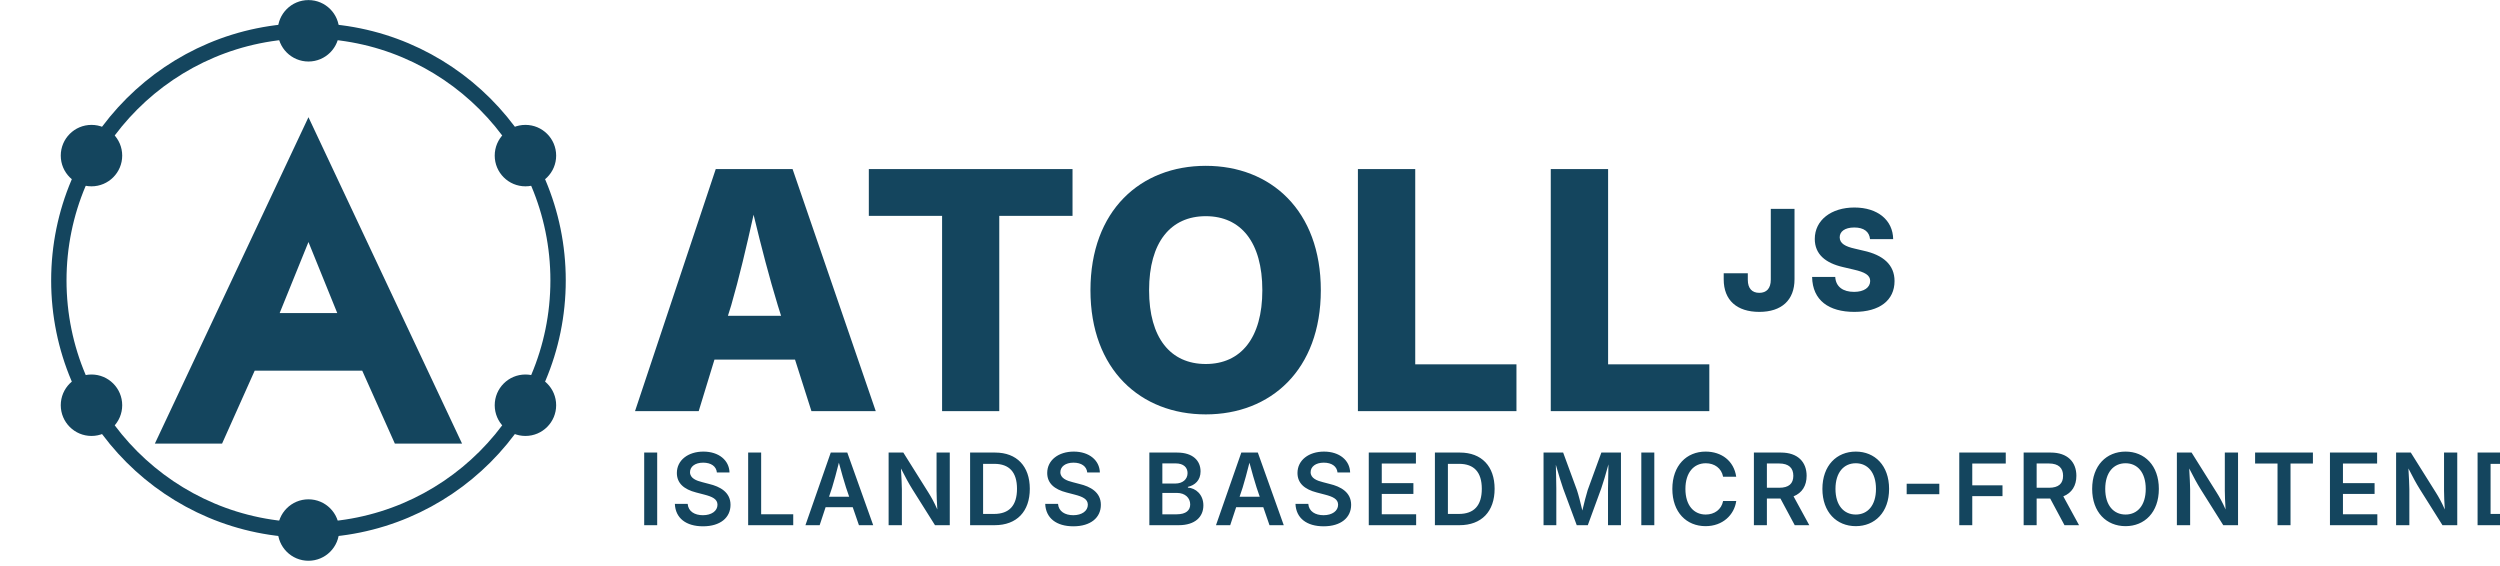
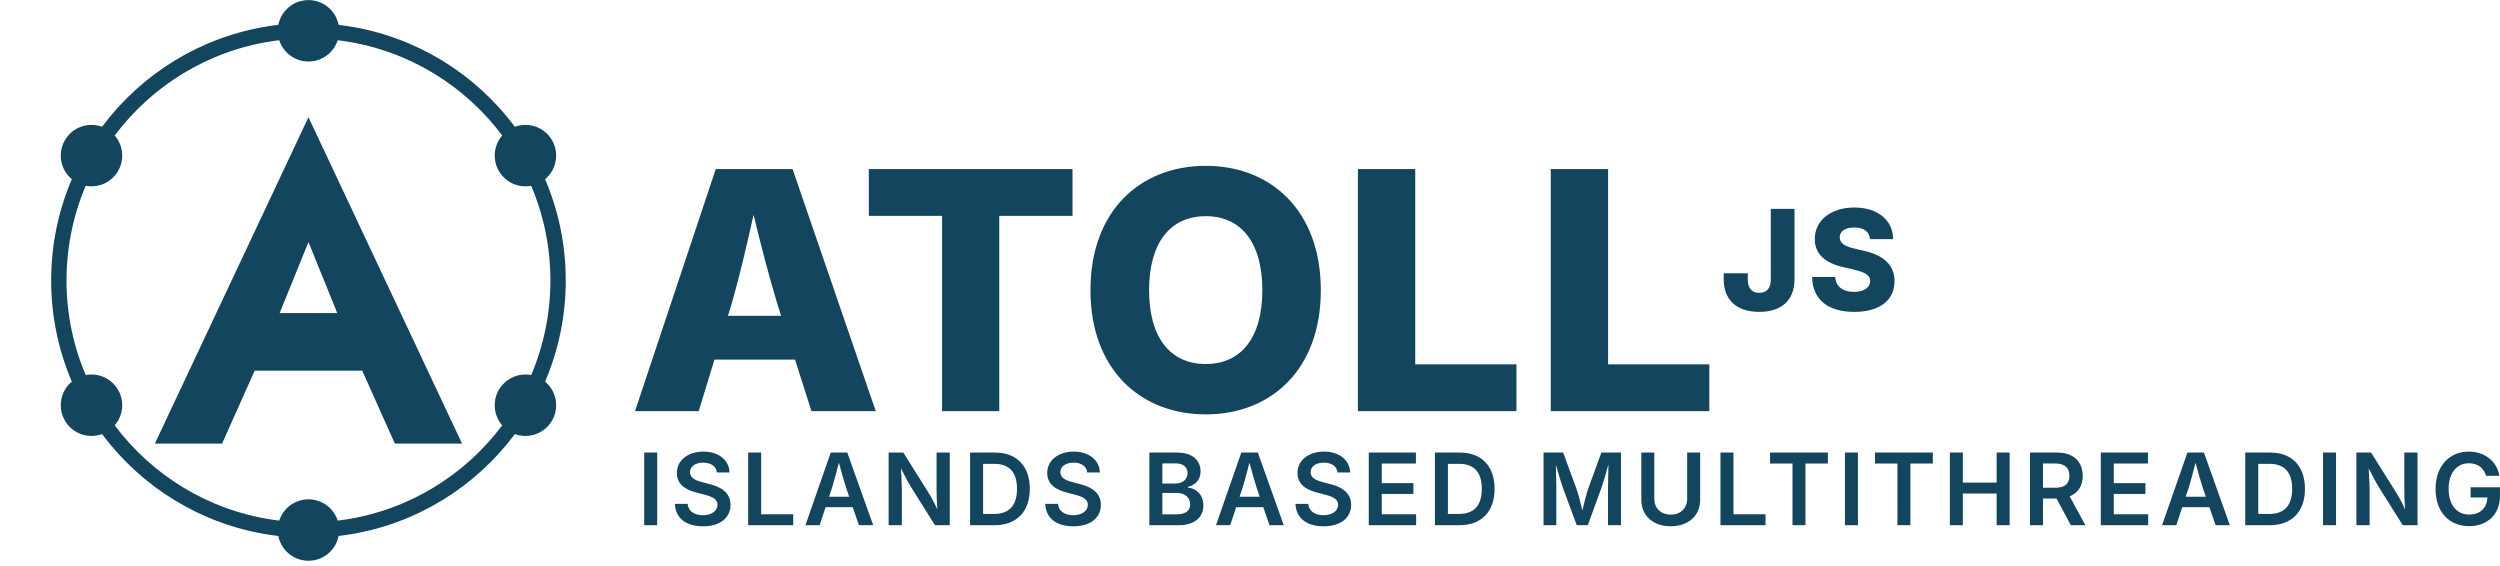
<svg xmlns="http://www.w3.org/2000/svg" viewBox="0 12 1052 238">
  <g transform="translate(-72.2 -51.8) scale(0.808)">
    <path d="M 250 140 L 170 310 H 205 L 222 272 H 278 L 295 310 H 330 Z M 235 242 L 250 205 L 265 242 Z" fill="#14455e" />
    <circle cx="250" cy="225" r="130" fill="none" stroke="#14455e" stroke-width="8" />
    <circle cx="250" cy="95" r="16" fill="#14455e" />
    <circle cx="363" cy="160" r="16" fill="#14455e" />
    <circle cx="363" cy="290" r="16" fill="#14455e" />
    <circle cx="250" cy="355" r="16" fill="#14455e" />
    <circle cx="137" cy="290" r="16" fill="#14455e" />
    <circle cx="137" cy="160" r="16" fill="#14455e" />
  </g>
  <text x="264" y="185" font-family="system-ui, -apple-system, sans-serif" font-weight="800" font-size="140" fill="#14455e" letter-spacing="2">ATOLL<tspan dy="-0.72em" font-size="0.42em">JS</tspan>
  </text>
-   <text x="268" y="233" font-family="system-ui, -apple-system, sans-serif" font-weight="600" font-size="42" fill="#14455e" letter-spacing="2.4">ISLANDS BASED MICRO-FRONTEND</text>
+   <text x="268" y="233" font-family="system-ui, -apple-system, sans-serif" font-weight="600" font-size="42" fill="#14455e" letter-spacing="2.4">ISLANDS BASED MULTITHREADING</text>
</svg>
